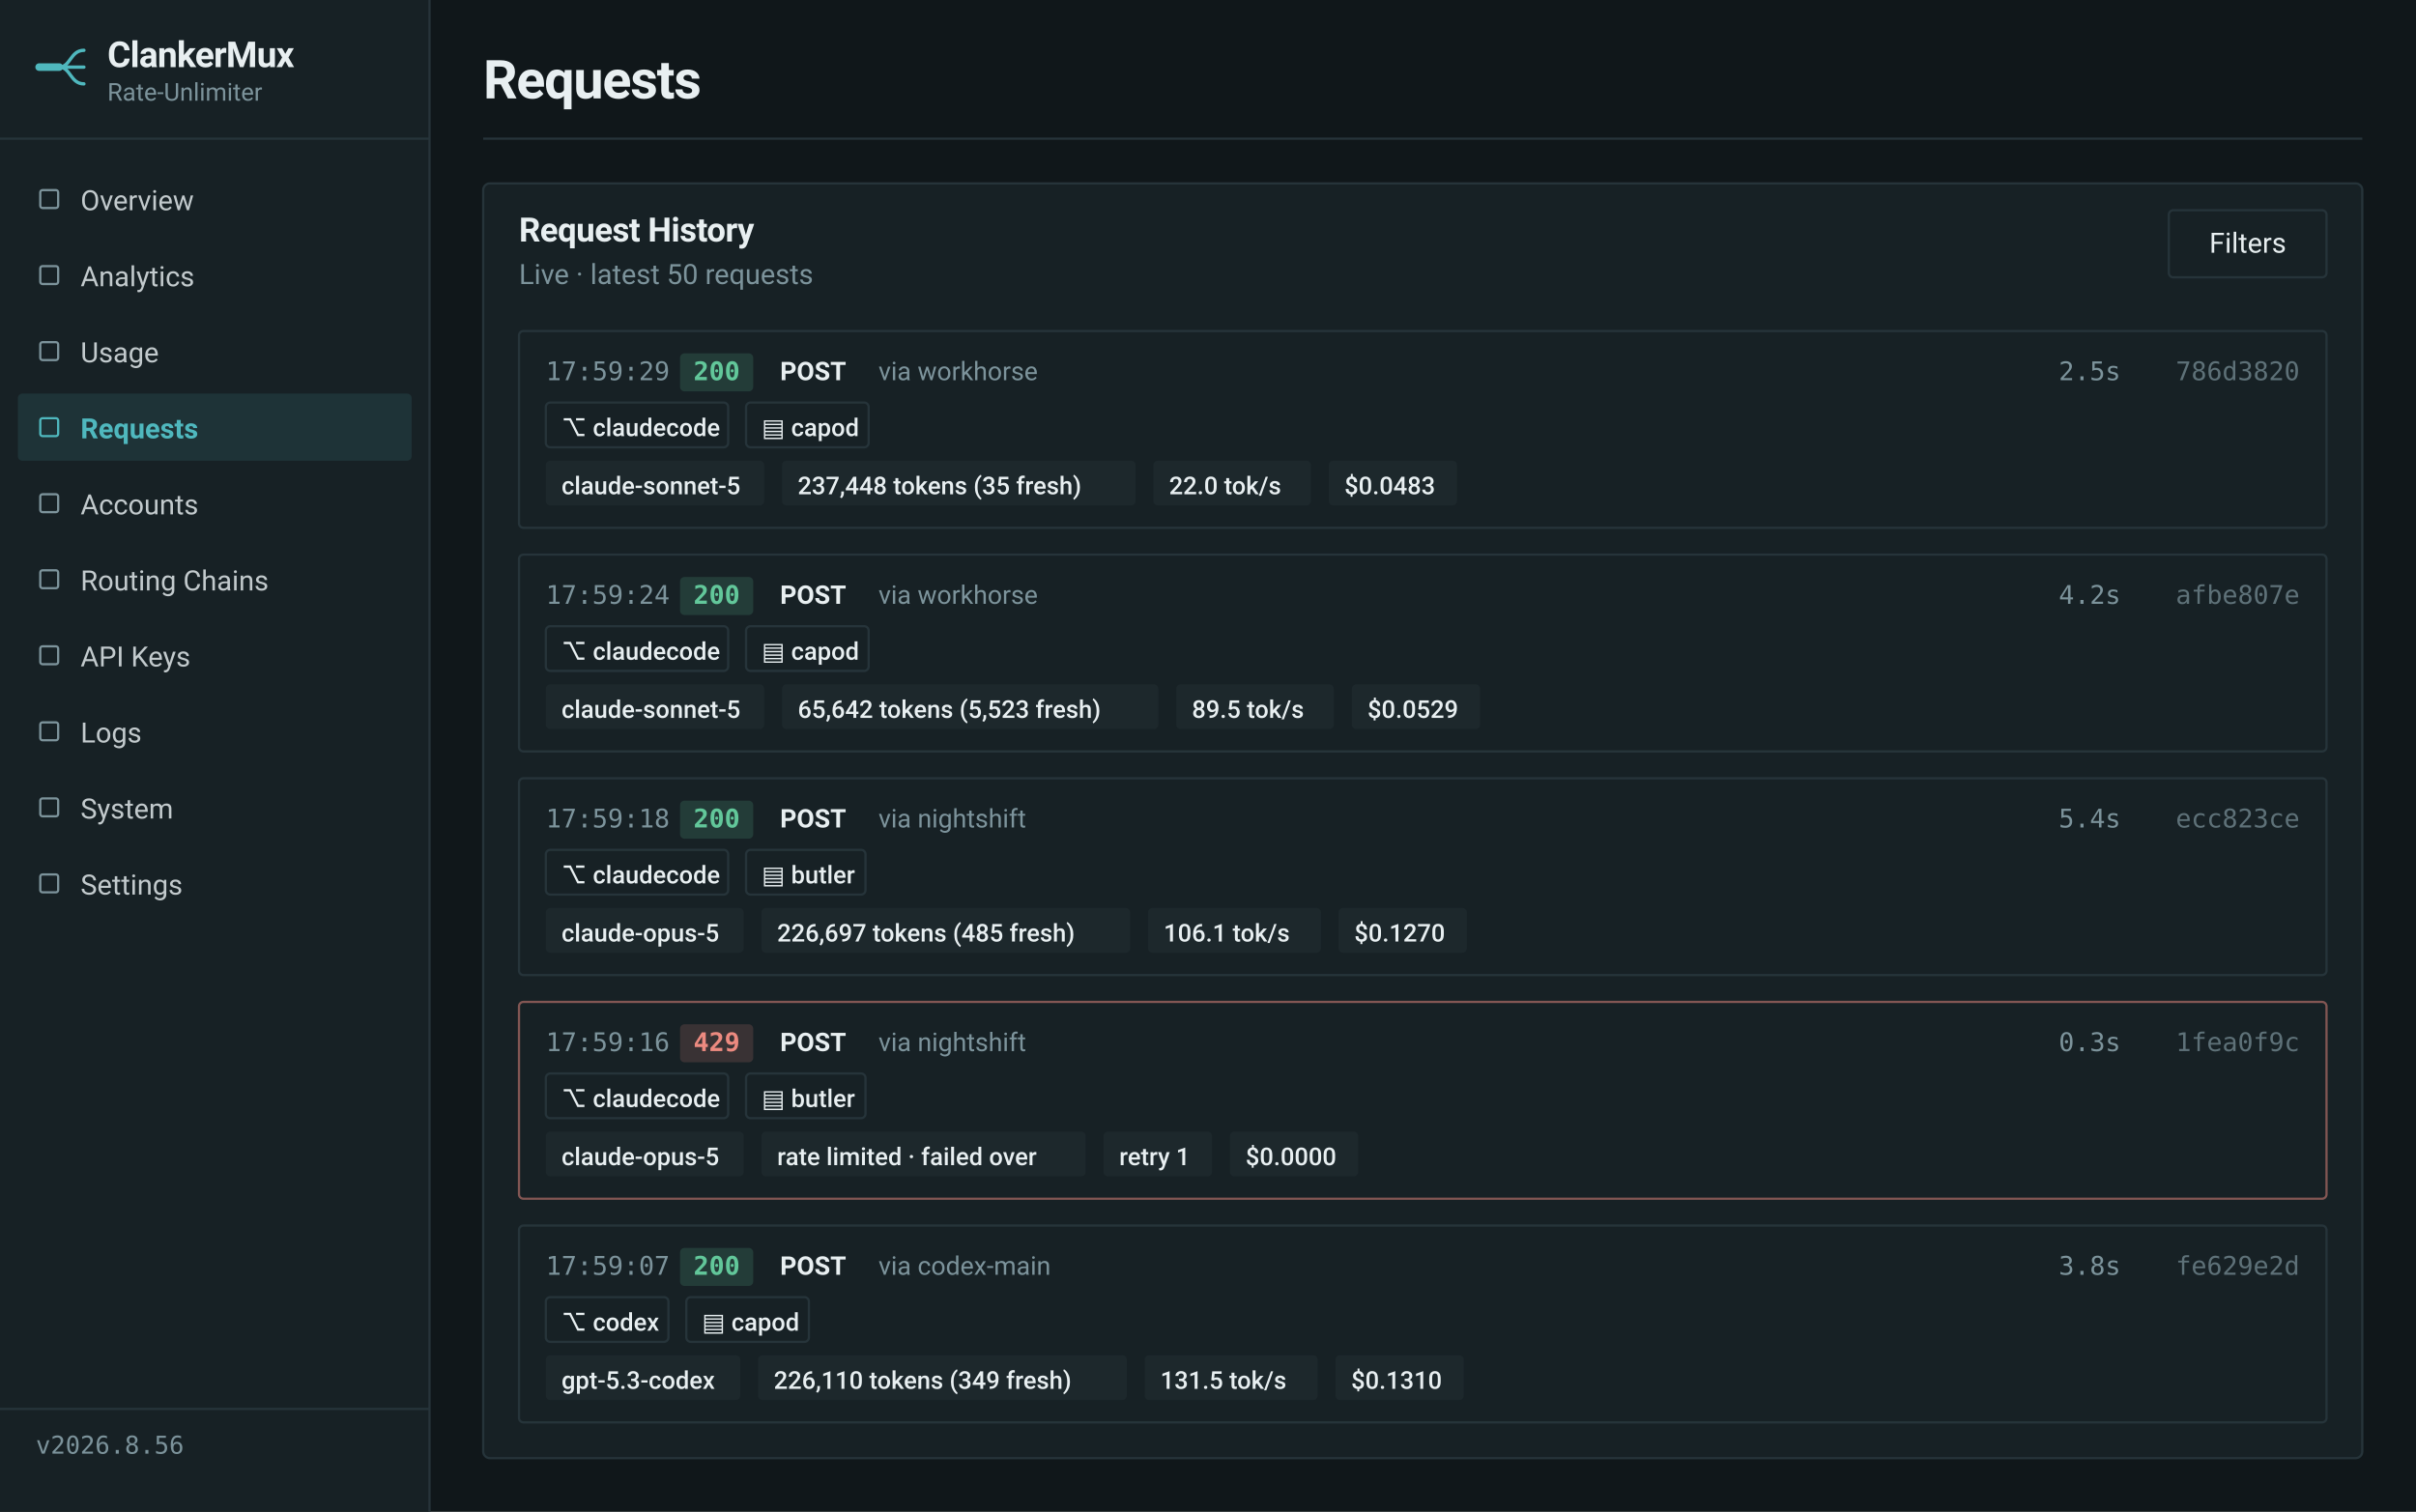
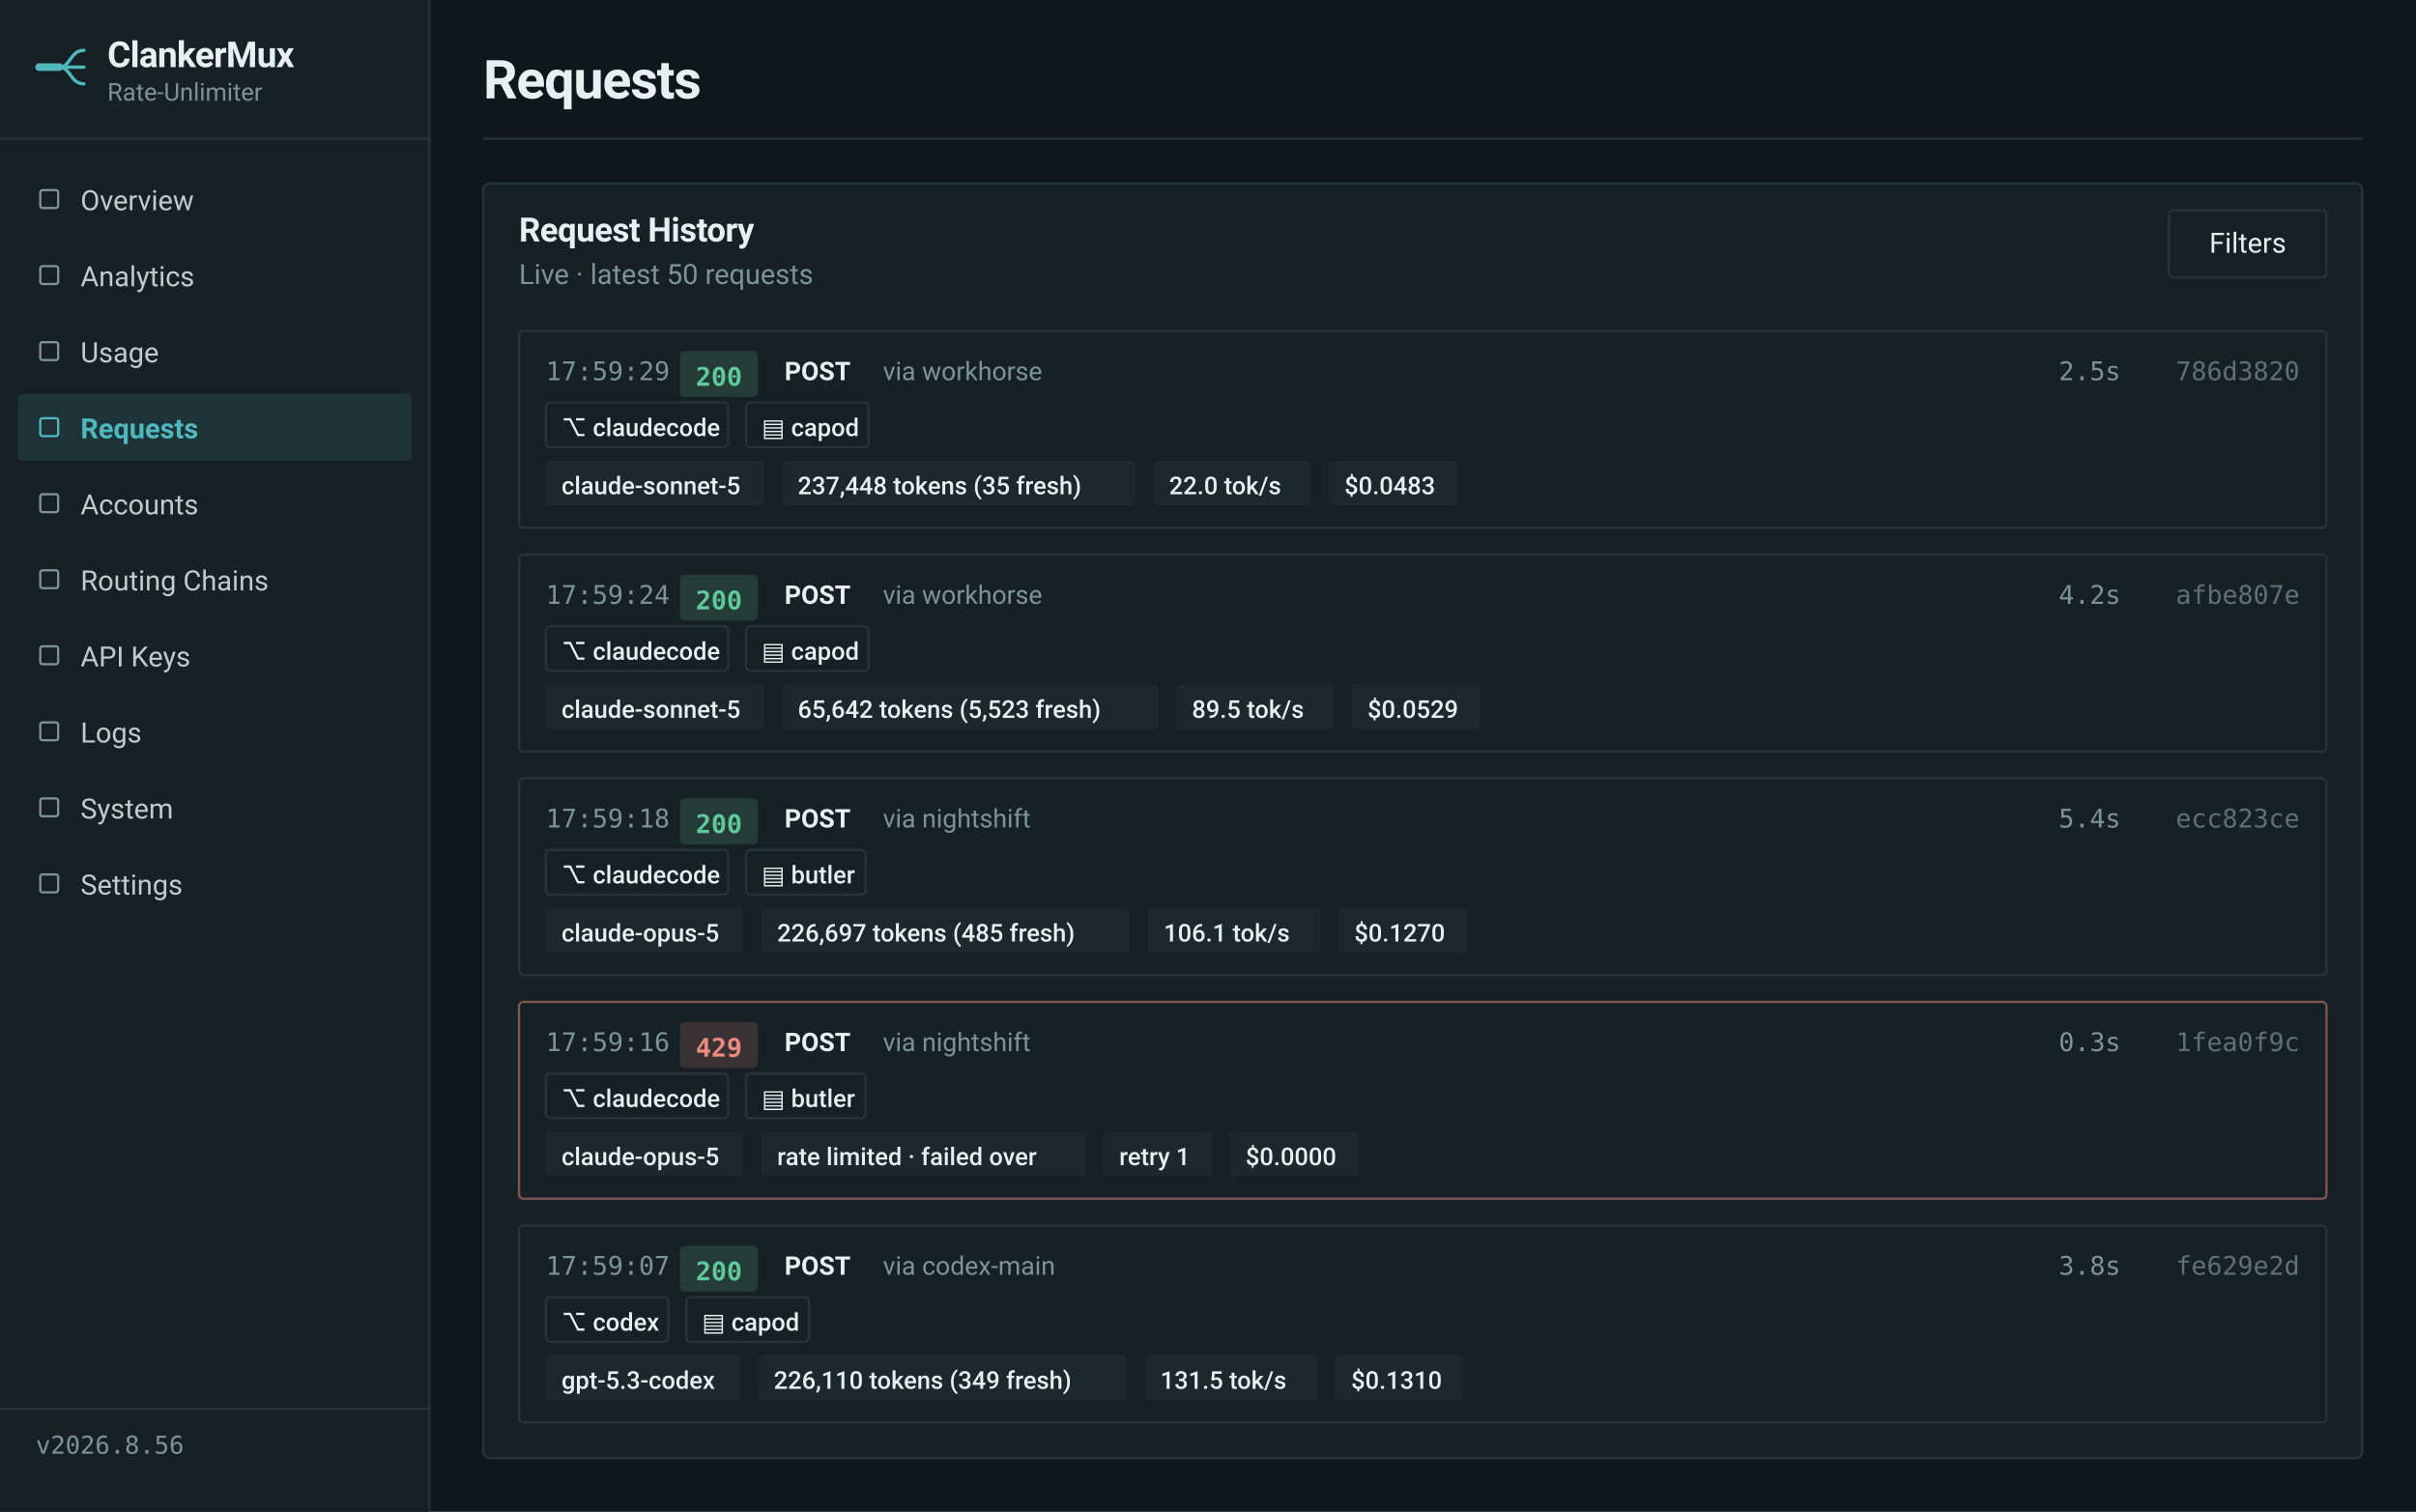
<svg xmlns="http://www.w3.org/2000/svg" viewBox="0 0 1080 676" width="1080" height="676" role="img">
  <rect x="0" y="0" width="1080" height="676" rx="0" fill="#10171a" />
  <rect x="0" y="0" width="192" height="676" rx="0" fill="#172125" />
  <line x1="192" y1="0" x2="192" y2="676" stroke="#26343a" />
  <g transform="translate(16 18) scale(1)" fill="none" stroke="#4fb8be" stroke-linecap="round">
    <path d="M1.5 12h9" stroke-width="3.4" />
    <path d="M10.5 12c5 0 5-7.5 11-7.5M10.5 12h11M10.5 12c5 0 5 7.5 11 7.5" stroke-width="1.5" />
  </g>
  <text x="48" y="30" font-family="Geist, ui-sans-serif, system-ui, -apple-system, 'Segoe UI', Roboto, Helvetica, Arial, sans-serif" font-size="16" fill="#e8eff1" font-weight="600" letter-spacing="-0.3">ClankerMux</text>
  <text x="48" y="45" font-family="Geist, ui-sans-serif, system-ui, -apple-system, 'Segoe UI', Roboto, Helvetica, Arial, sans-serif" font-size="11" fill="#7c939b">Rate-Unlimiter</text>
  <line x1="0" y1="62" x2="192" y2="62" stroke="#26343a" />
  <rect x="18" y="85" width="8" height="8" rx="1" fill="none" stroke="#7c939b" />
  <text x="36" y="94" font-family="Geist, ui-sans-serif, system-ui, -apple-system, 'Segoe UI', Roboto, Helvetica, Arial, sans-serif" font-size="12.5" fill="#e8eff1" font-weight="400" opacity="0.82">Overview</text>
  <rect x="18" y="119" width="8" height="8" rx="1" fill="none" stroke="#7c939b" />
  <text x="36" y="128" font-family="Geist, ui-sans-serif, system-ui, -apple-system, 'Segoe UI', Roboto, Helvetica, Arial, sans-serif" font-size="12.5" fill="#e8eff1" font-weight="400" opacity="0.82">Analytics</text>
  <rect x="18" y="153" width="8" height="8" rx="1" fill="none" stroke="#7c939b" />
  <text x="36" y="162" font-family="Geist, ui-sans-serif, system-ui, -apple-system, 'Segoe UI', Roboto, Helvetica, Arial, sans-serif" font-size="12.5" fill="#e8eff1" font-weight="400" opacity="0.82">Usage</text>
  <rect x="8" y="176" width="176" height="30" rx="2" fill="#1e3337" />
  <rect x="18" y="187" width="8" height="8" rx="1" fill="none" stroke="#4fb8be" />
  <text x="36" y="196" font-family="Geist, ui-sans-serif, system-ui, -apple-system, 'Segoe UI', Roboto, Helvetica, Arial, sans-serif" font-size="12.5" fill="#4fb8be" font-weight="600" opacity="1">Requests</text>
  <rect x="18" y="221" width="8" height="8" rx="1" fill="none" stroke="#7c939b" />
  <text x="36" y="230" font-family="Geist, ui-sans-serif, system-ui, -apple-system, 'Segoe UI', Roboto, Helvetica, Arial, sans-serif" font-size="12.5" fill="#e8eff1" font-weight="400" opacity="0.82">Accounts</text>
  <rect x="18" y="255" width="8" height="8" rx="1" fill="none" stroke="#7c939b" />
  <text x="36" y="264" font-family="Geist, ui-sans-serif, system-ui, -apple-system, 'Segoe UI', Roboto, Helvetica, Arial, sans-serif" font-size="12.5" fill="#e8eff1" font-weight="400" opacity="0.82">Routing Chains</text>
  <rect x="18" y="289" width="8" height="8" rx="1" fill="none" stroke="#7c939b" />
  <text x="36" y="298" font-family="Geist, ui-sans-serif, system-ui, -apple-system, 'Segoe UI', Roboto, Helvetica, Arial, sans-serif" font-size="12.5" fill="#e8eff1" font-weight="400" opacity="0.82">API Keys</text>
  <rect x="18" y="323" width="8" height="8" rx="1" fill="none" stroke="#7c939b" />
  <text x="36" y="332" font-family="Geist, ui-sans-serif, system-ui, -apple-system, 'Segoe UI', Roboto, Helvetica, Arial, sans-serif" font-size="12.5" fill="#e8eff1" font-weight="400" opacity="0.82">Logs</text>
  <rect x="18" y="357" width="8" height="8" rx="1" fill="none" stroke="#7c939b" />
  <text x="36" y="366" font-family="Geist, ui-sans-serif, system-ui, -apple-system, 'Segoe UI', Roboto, Helvetica, Arial, sans-serif" font-size="12.5" fill="#e8eff1" font-weight="400" opacity="0.82">System</text>
  <rect x="18" y="391" width="8" height="8" rx="1" fill="none" stroke="#7c939b" />
  <text x="36" y="400" font-family="Geist, ui-sans-serif, system-ui, -apple-system, 'Segoe UI', Roboto, Helvetica, Arial, sans-serif" font-size="12.5" fill="#e8eff1" font-weight="400" opacity="0.82">Settings</text>
  <line x1="0" y1="630" x2="192" y2="630" stroke="#26343a" />
  <text x="16" y="650" font-family="'Geist Mono', ui-monospace, SFMono-Regular, Menlo, Consolas, monospace" font-size="11" fill="#7c939b">v2026.8.56</text>
  <text x="216" y="44" font-family="Geist, ui-sans-serif, system-ui, -apple-system, 'Segoe UI', Roboto, Helvetica, Arial, sans-serif" font-size="24" fill="#e8eff1" font-weight="600" letter-spacing="-0.5">Requests</text>
  <line x1="216" y1="62" x2="1056" y2="62" stroke="#26343a" />
  <rect x="216" y="82" width="840" height="570" rx="3" fill="#172125" stroke="#26343a" />
  <text x="232" y="108" font-family="Geist, ui-sans-serif, system-ui, -apple-system, 'Segoe UI', Roboto, Helvetica, Arial, sans-serif" font-size="15" fill="#e8eff1" font-weight="600" letter-spacing="-0.2">Request History</text>
  <text x="232" y="127" font-family="Geist, ui-sans-serif, system-ui, -apple-system, 'Segoe UI', Roboto, Helvetica, Arial, sans-serif" font-size="12.5" fill="#7c939b">Live · latest 50 requests</text>
  <rect x="969.5" y="94" width="70.5" height="30" rx="2" fill="none" stroke="#26343a" />
  <text x="1004.8" y="113" font-family="Geist, ui-sans-serif, system-ui, -apple-system, 'Segoe UI', Roboto, Helvetica, Arial, sans-serif" font-size="12.5" fill="#e8eff1" text-anchor="middle">Filters</text>
  <rect x="232" y="148" width="808" height="88" rx="2" fill="none" stroke="#26343a" />
  <text x="244" y="170" font-family="'Geist Mono', ui-monospace, SFMono-Regular, Menlo, Consolas, monospace" font-size="11.5" fill="#7c939b">17:59:29</text>
-   <rect x="304" y="158" width="32.7" height="17" rx="2" fill="#233c38" />
-   <text x="310" y="170" font-family="'Geist Mono', ui-monospace, SFMono-Regular, Menlo, Consolas, monospace" font-size="11.5" fill="#62c79a" font-weight="600">200</text>
-   <text x="348.7" y="170" font-family="Geist, ui-sans-serif, system-ui, -apple-system, 'Segoe UI', Roboto, Helvetica, Arial, sans-serif" font-size="11.5" fill="#e8eff1" font-weight="600">POST</text>
-   <text x="392.7" y="170" font-family="Geist, ui-sans-serif, system-ui, -apple-system, 'Segoe UI', Roboto, Helvetica, Arial, sans-serif" font-size="11.5" fill="#7c939b">via workhorse</text>
+   <rect x="304" y="157" width="34.7" height="20.5" rx="2" fill="#233c38" />
+   <text x="311" y="172.5" font-family="'Geist Mono', ui-monospace, SFMono-Regular, Menlo, Consolas, monospace" font-size="11.5" fill="#62c79a" font-weight="600">200</text>
+   <text x="350.7" y="170" font-family="Geist, ui-sans-serif, system-ui, -apple-system, 'Segoe UI', Roboto, Helvetica, Arial, sans-serif" font-size="11.5" fill="#e8eff1" font-weight="600">POST</text>
+   <text x="394.7" y="170" font-family="Geist, ui-sans-serif, system-ui, -apple-system, 'Segoe UI', Roboto, Helvetica, Arial, sans-serif" font-size="11.5" fill="#7c939b">via workhorse</text>
  <text x="948" y="170" font-family="'Geist Mono', ui-monospace, SFMono-Regular, Menlo, Consolas, monospace" font-size="11.5" fill="#7c939b" text-anchor="end">2.5s</text>
  <text x="1028" y="170" font-family="'Geist Mono', ui-monospace, SFMono-Regular, Menlo, Consolas, monospace" font-size="11.5" fill="#7c939b" text-anchor="end" opacity="0.7">786d3820</text>
  <rect x="244" y="180" width="81.5" height="20" rx="2" fill="none" stroke="#26343a" />
  <text x="251" y="195" font-family="Geist, ui-sans-serif, system-ui, -apple-system, 'Segoe UI', Roboto, Helvetica, Arial, sans-serif" font-size="11" fill="#e8eff1" font-weight="500">⌥ claudecode</text>
  <rect x="333.5" y="180" width="54.8" height="20" rx="2" fill="none" stroke="#26343a" />
  <text x="340.5" y="195" font-family="Geist, ui-sans-serif, system-ui, -apple-system, 'Segoe UI', Roboto, Helvetica, Arial, sans-serif" font-size="11" fill="#e8eff1" font-weight="500">▤ capod</text>
  <rect x="244" y="206" width="97.6" height="20" rx="2" fill="#1d282c" />
  <text x="251" y="221" font-family="Geist, ui-sans-serif, system-ui, -apple-system, 'Segoe UI', Roboto, Helvetica, Arial, sans-serif" font-size="11" fill="#e8eff1" font-weight="500">claude-sonnet-5</text>
  <rect x="349.6" y="206" width="158" height="20" rx="2" fill="#1d282c" />
  <text x="356.6" y="221" font-family="Geist, ui-sans-serif, system-ui, -apple-system, 'Segoe UI', Roboto, Helvetica, Arial, sans-serif" font-size="11" fill="#e8eff1" font-weight="500">237,448 tokens (35 fresh)</text>
  <rect x="515.6" y="206" width="70.4" height="20" rx="2" fill="#1d282c" />
  <text x="522.6" y="221" font-family="Geist, ui-sans-serif, system-ui, -apple-system, 'Segoe UI', Roboto, Helvetica, Arial, sans-serif" font-size="11" fill="#e8eff1" font-weight="500">22.0 tok/s</text>
  <rect x="594" y="206" width="57.3" height="20" rx="2" fill="#1d282c" />
  <text x="601" y="221" font-family="Geist, ui-sans-serif, system-ui, -apple-system, 'Segoe UI', Roboto, Helvetica, Arial, sans-serif" font-size="11" fill="#e8eff1" font-weight="500">$0.0483</text>
  <rect x="232" y="248" width="808" height="88" rx="2" fill="none" stroke="#26343a" />
  <text x="244" y="270" font-family="'Geist Mono', ui-monospace, SFMono-Regular, Menlo, Consolas, monospace" font-size="11.5" fill="#7c939b">17:59:24</text>
-   <rect x="304" y="258" width="32.7" height="17" rx="2" fill="#233c38" />
-   <text x="310" y="270" font-family="'Geist Mono', ui-monospace, SFMono-Regular, Menlo, Consolas, monospace" font-size="11.5" fill="#62c79a" font-weight="600">200</text>
-   <text x="348.7" y="270" font-family="Geist, ui-sans-serif, system-ui, -apple-system, 'Segoe UI', Roboto, Helvetica, Arial, sans-serif" font-size="11.5" fill="#e8eff1" font-weight="600">POST</text>
-   <text x="392.7" y="270" font-family="Geist, ui-sans-serif, system-ui, -apple-system, 'Segoe UI', Roboto, Helvetica, Arial, sans-serif" font-size="11.5" fill="#7c939b">via workhorse</text>
+   <rect x="304" y="257" width="34.7" height="20.5" rx="2" fill="#233c38" />
+   <text x="311" y="272.5" font-family="'Geist Mono', ui-monospace, SFMono-Regular, Menlo, Consolas, monospace" font-size="11.5" fill="#62c79a" font-weight="600">200</text>
+   <text x="350.7" y="270" font-family="Geist, ui-sans-serif, system-ui, -apple-system, 'Segoe UI', Roboto, Helvetica, Arial, sans-serif" font-size="11.5" fill="#e8eff1" font-weight="600">POST</text>
+   <text x="394.7" y="270" font-family="Geist, ui-sans-serif, system-ui, -apple-system, 'Segoe UI', Roboto, Helvetica, Arial, sans-serif" font-size="11.5" fill="#7c939b">via workhorse</text>
  <text x="948" y="270" font-family="'Geist Mono', ui-monospace, SFMono-Regular, Menlo, Consolas, monospace" font-size="11.5" fill="#7c939b" text-anchor="end">4.2s</text>
  <text x="1028" y="270" font-family="'Geist Mono', ui-monospace, SFMono-Regular, Menlo, Consolas, monospace" font-size="11.5" fill="#7c939b" text-anchor="end" opacity="0.7">afbe807e</text>
  <rect x="244" y="280" width="81.5" height="20" rx="2" fill="none" stroke="#26343a" />
  <text x="251" y="295" font-family="Geist, ui-sans-serif, system-ui, -apple-system, 'Segoe UI', Roboto, Helvetica, Arial, sans-serif" font-size="11" fill="#e8eff1" font-weight="500">⌥ claudecode</text>
  <rect x="333.5" y="280" width="54.8" height="20" rx="2" fill="none" stroke="#26343a" />
  <text x="340.5" y="295" font-family="Geist, ui-sans-serif, system-ui, -apple-system, 'Segoe UI', Roboto, Helvetica, Arial, sans-serif" font-size="11" fill="#e8eff1" font-weight="500">▤ capod</text>
  <rect x="244" y="306" width="97.6" height="20" rx="2" fill="#1d282c" />
  <text x="251" y="321" font-family="Geist, ui-sans-serif, system-ui, -apple-system, 'Segoe UI', Roboto, Helvetica, Arial, sans-serif" font-size="11" fill="#e8eff1" font-weight="500">claude-sonnet-5</text>
  <rect x="349.6" y="306" width="168.2" height="20" rx="2" fill="#1d282c" />
  <text x="356.6" y="321" font-family="Geist, ui-sans-serif, system-ui, -apple-system, 'Segoe UI', Roboto, Helvetica, Arial, sans-serif" font-size="11" fill="#e8eff1" font-weight="500">65,642 tokens (5,523 fresh)</text>
  <rect x="525.8" y="306" width="70.4" height="20" rx="2" fill="#1d282c" />
  <text x="532.8" y="321" font-family="Geist, ui-sans-serif, system-ui, -apple-system, 'Segoe UI', Roboto, Helvetica, Arial, sans-serif" font-size="11" fill="#e8eff1" font-weight="500">89.5 tok/s</text>
  <rect x="604.3" y="306" width="57.3" height="20" rx="2" fill="#1d282c" />
  <text x="611.3" y="321" font-family="Geist, ui-sans-serif, system-ui, -apple-system, 'Segoe UI', Roboto, Helvetica, Arial, sans-serif" font-size="11" fill="#e8eff1" font-weight="500">$0.0529</text>
  <rect x="232" y="348" width="808" height="88" rx="2" fill="none" stroke="#26343a" />
  <text x="244" y="370" font-family="'Geist Mono', ui-monospace, SFMono-Regular, Menlo, Consolas, monospace" font-size="11.5" fill="#7c939b">17:59:18</text>
-   <rect x="304" y="358" width="32.7" height="17" rx="2" fill="#233c38" />
-   <text x="310" y="370" font-family="'Geist Mono', ui-monospace, SFMono-Regular, Menlo, Consolas, monospace" font-size="11.5" fill="#62c79a" font-weight="600">200</text>
-   <text x="348.7" y="370" font-family="Geist, ui-sans-serif, system-ui, -apple-system, 'Segoe UI', Roboto, Helvetica, Arial, sans-serif" font-size="11.5" fill="#e8eff1" font-weight="600">POST</text>
-   <text x="392.7" y="370" font-family="Geist, ui-sans-serif, system-ui, -apple-system, 'Segoe UI', Roboto, Helvetica, Arial, sans-serif" font-size="11.5" fill="#7c939b">via nightshift</text>
+   <rect x="304" y="357" width="34.7" height="20.5" rx="2" fill="#233c38" />
+   <text x="311" y="372.5" font-family="'Geist Mono', ui-monospace, SFMono-Regular, Menlo, Consolas, monospace" font-size="11.5" fill="#62c79a" font-weight="600">200</text>
+   <text x="350.7" y="370" font-family="Geist, ui-sans-serif, system-ui, -apple-system, 'Segoe UI', Roboto, Helvetica, Arial, sans-serif" font-size="11.5" fill="#e8eff1" font-weight="600">POST</text>
+   <text x="394.7" y="370" font-family="Geist, ui-sans-serif, system-ui, -apple-system, 'Segoe UI', Roboto, Helvetica, Arial, sans-serif" font-size="11.5" fill="#7c939b">via nightshift</text>
  <text x="948" y="370" font-family="'Geist Mono', ui-monospace, SFMono-Regular, Menlo, Consolas, monospace" font-size="11.5" fill="#7c939b" text-anchor="end">5.4s</text>
  <text x="1028" y="370" font-family="'Geist Mono', ui-monospace, SFMono-Regular, Menlo, Consolas, monospace" font-size="11.5" fill="#7c939b" text-anchor="end" opacity="0.7">ecc823ce</text>
  <rect x="244" y="380" width="81.5" height="20" rx="2" fill="none" stroke="#26343a" />
  <text x="251" y="395" font-family="Geist, ui-sans-serif, system-ui, -apple-system, 'Segoe UI', Roboto, Helvetica, Arial, sans-serif" font-size="11" fill="#e8eff1" font-weight="500">⌥ claudecode</text>
  <rect x="333.5" y="380" width="53.4" height="20" rx="2" fill="none" stroke="#26343a" />
  <text x="340.5" y="395" font-family="Geist, ui-sans-serif, system-ui, -apple-system, 'Segoe UI', Roboto, Helvetica, Arial, sans-serif" font-size="11" fill="#e8eff1" font-weight="500">▤ butler</text>
  <rect x="244" y="406" width="88.4" height="20" rx="2" fill="#1d282c" />
  <text x="251" y="421" font-family="Geist, ui-sans-serif, system-ui, -apple-system, 'Segoe UI', Roboto, Helvetica, Arial, sans-serif" font-size="11" fill="#e8eff1" font-weight="500">claude-opus-5</text>
  <rect x="340.4" y="406" width="164.8" height="20" rx="2" fill="#1d282c" />
  <text x="347.4" y="421" font-family="Geist, ui-sans-serif, system-ui, -apple-system, 'Segoe UI', Roboto, Helvetica, Arial, sans-serif" font-size="11" fill="#e8eff1" font-weight="500">226,697 tokens (485 fresh)</text>
  <rect x="513.2" y="406" width="77.3" height="20" rx="2" fill="#1d282c" />
  <text x="520.2" y="421" font-family="Geist, ui-sans-serif, system-ui, -apple-system, 'Segoe UI', Roboto, Helvetica, Arial, sans-serif" font-size="11" fill="#e8eff1" font-weight="500">106.1 tok/s</text>
  <rect x="598.4" y="406" width="57.3" height="20" rx="2" fill="#1d282c" />
  <text x="605.4" y="421" font-family="Geist, ui-sans-serif, system-ui, -apple-system, 'Segoe UI', Roboto, Helvetica, Arial, sans-serif" font-size="11" fill="#e8eff1" font-weight="500">$0.1270</text>
  <rect x="232" y="448" width="808" height="88" rx="2" fill="none" stroke="#825653" />
  <text x="244" y="470" font-family="'Geist Mono', ui-monospace, SFMono-Regular, Menlo, Consolas, monospace" font-size="11.5" fill="#7c939b">17:59:16</text>
-   <rect x="304" y="458" width="32.7" height="17" rx="2" fill="#393234" />
-   <text x="310" y="470" font-family="'Geist Mono', ui-monospace, SFMono-Regular, Menlo, Consolas, monospace" font-size="11.5" fill="#ec8a80" font-weight="600">429</text>
-   <text x="348.7" y="470" font-family="Geist, ui-sans-serif, system-ui, -apple-system, 'Segoe UI', Roboto, Helvetica, Arial, sans-serif" font-size="11.5" fill="#e8eff1" font-weight="600">POST</text>
-   <text x="392.7" y="470" font-family="Geist, ui-sans-serif, system-ui, -apple-system, 'Segoe UI', Roboto, Helvetica, Arial, sans-serif" font-size="11.5" fill="#7c939b">via nightshift</text>
+   <rect x="304" y="457" width="34.7" height="20.5" rx="2" fill="#393234" />
+   <text x="311" y="472.5" font-family="'Geist Mono', ui-monospace, SFMono-Regular, Menlo, Consolas, monospace" font-size="11.5" fill="#ec8a80" font-weight="600">429</text>
+   <text x="350.7" y="470" font-family="Geist, ui-sans-serif, system-ui, -apple-system, 'Segoe UI', Roboto, Helvetica, Arial, sans-serif" font-size="11.5" fill="#e8eff1" font-weight="600">POST</text>
+   <text x="394.7" y="470" font-family="Geist, ui-sans-serif, system-ui, -apple-system, 'Segoe UI', Roboto, Helvetica, Arial, sans-serif" font-size="11.5" fill="#7c939b">via nightshift</text>
  <text x="948" y="470" font-family="'Geist Mono', ui-monospace, SFMono-Regular, Menlo, Consolas, monospace" font-size="11.5" fill="#7c939b" text-anchor="end">0.3s</text>
  <text x="1028" y="470" font-family="'Geist Mono', ui-monospace, SFMono-Regular, Menlo, Consolas, monospace" font-size="11.5" fill="#7c939b" text-anchor="end" opacity="0.7">1fea0f9c</text>
  <rect x="244" y="480" width="81.5" height="20" rx="2" fill="none" stroke="#26343a" />
  <text x="251" y="495" font-family="Geist, ui-sans-serif, system-ui, -apple-system, 'Segoe UI', Roboto, Helvetica, Arial, sans-serif" font-size="11" fill="#e8eff1" font-weight="500">⌥ claudecode</text>
  <rect x="333.5" y="480" width="53.4" height="20" rx="2" fill="none" stroke="#26343a" />
  <text x="340.5" y="495" font-family="Geist, ui-sans-serif, system-ui, -apple-system, 'Segoe UI', Roboto, Helvetica, Arial, sans-serif" font-size="11" fill="#e8eff1" font-weight="500">▤ butler</text>
  <rect x="244" y="506" width="88.4" height="20" rx="2" fill="#1d282c" />
  <text x="251" y="521" font-family="Geist, ui-sans-serif, system-ui, -apple-system, 'Segoe UI', Roboto, Helvetica, Arial, sans-serif" font-size="11" fill="#e8eff1" font-weight="500">claude-opus-5</text>
  <rect x="340.4" y="506" width="144.9" height="20" rx="2" fill="#1d282c" />
  <text x="347.4" y="521" font-family="Geist, ui-sans-serif, system-ui, -apple-system, 'Segoe UI', Roboto, Helvetica, Arial, sans-serif" font-size="11" fill="#e8eff1" font-weight="500">rate limited · failed over</text>
  <rect x="493.3" y="506" width="48.5" height="20" rx="2" fill="#1d282c" />
  <text x="500.3" y="521" font-family="Geist, ui-sans-serif, system-ui, -apple-system, 'Segoe UI', Roboto, Helvetica, Arial, sans-serif" font-size="11" fill="#e8eff1" font-weight="500">retry 1</text>
  <rect x="549.8" y="506" width="57.3" height="20" rx="2" fill="#1d282c" />
  <text x="556.8" y="521" font-family="Geist, ui-sans-serif, system-ui, -apple-system, 'Segoe UI', Roboto, Helvetica, Arial, sans-serif" font-size="11" fill="#e8eff1" font-weight="500">$0.0000</text>
  <rect x="232" y="548" width="808" height="88" rx="2" fill="none" stroke="#26343a" />
  <text x="244" y="570" font-family="'Geist Mono', ui-monospace, SFMono-Regular, Menlo, Consolas, monospace" font-size="11.5" fill="#7c939b">17:59:07</text>
-   <rect x="304" y="558" width="32.7" height="17" rx="2" fill="#233c38" />
-   <text x="310" y="570" font-family="'Geist Mono', ui-monospace, SFMono-Regular, Menlo, Consolas, monospace" font-size="11.5" fill="#62c79a" font-weight="600">200</text>
-   <text x="348.7" y="570" font-family="Geist, ui-sans-serif, system-ui, -apple-system, 'Segoe UI', Roboto, Helvetica, Arial, sans-serif" font-size="11.5" fill="#e8eff1" font-weight="600">POST</text>
-   <text x="392.7" y="570" font-family="Geist, ui-sans-serif, system-ui, -apple-system, 'Segoe UI', Roboto, Helvetica, Arial, sans-serif" font-size="11.5" fill="#7c939b">via codex-main</text>
+   <rect x="304" y="557" width="34.7" height="20.5" rx="2" fill="#233c38" />
+   <text x="311" y="572.5" font-family="'Geist Mono', ui-monospace, SFMono-Regular, Menlo, Consolas, monospace" font-size="11.5" fill="#62c79a" font-weight="600">200</text>
+   <text x="350.7" y="570" font-family="Geist, ui-sans-serif, system-ui, -apple-system, 'Segoe UI', Roboto, Helvetica, Arial, sans-serif" font-size="11.5" fill="#e8eff1" font-weight="600">POST</text>
+   <text x="394.7" y="570" font-family="Geist, ui-sans-serif, system-ui, -apple-system, 'Segoe UI', Roboto, Helvetica, Arial, sans-serif" font-size="11.5" fill="#7c939b">via codex-main</text>
  <text x="948" y="570" font-family="'Geist Mono', ui-monospace, SFMono-Regular, Menlo, Consolas, monospace" font-size="11.5" fill="#7c939b" text-anchor="end">3.8s</text>
  <text x="1028" y="570" font-family="'Geist Mono', ui-monospace, SFMono-Regular, Menlo, Consolas, monospace" font-size="11.5" fill="#7c939b" text-anchor="end" opacity="0.7">fe629e2d</text>
  <rect x="244" y="580" width="54.8" height="20" rx="2" fill="none" stroke="#26343a" />
  <text x="251" y="595" font-family="Geist, ui-sans-serif, system-ui, -apple-system, 'Segoe UI', Roboto, Helvetica, Arial, sans-serif" font-size="11" fill="#e8eff1" font-weight="500">⌥ codex</text>
  <rect x="306.8" y="580" width="54.8" height="20" rx="2" fill="none" stroke="#26343a" />
  <text x="313.8" y="595" font-family="Geist, ui-sans-serif, system-ui, -apple-system, 'Segoe UI', Roboto, Helvetica, Arial, sans-serif" font-size="11" fill="#e8eff1" font-weight="500">▤ capod</text>
  <rect x="244" y="606" width="86.9" height="20" rx="2" fill="#1d282c" />
  <text x="251" y="621" font-family="Geist, ui-sans-serif, system-ui, -apple-system, 'Segoe UI', Roboto, Helvetica, Arial, sans-serif" font-size="11" fill="#e8eff1" font-weight="500">gpt-5.3-codex</text>
  <rect x="338.9" y="606" width="164.8" height="20" rx="2" fill="#1d282c" />
  <text x="345.9" y="621" font-family="Geist, ui-sans-serif, system-ui, -apple-system, 'Segoe UI', Roboto, Helvetica, Arial, sans-serif" font-size="11" fill="#e8eff1" font-weight="500">226,110 tokens (349 fresh)</text>
  <rect x="511.7" y="606" width="77.3" height="20" rx="2" fill="#1d282c" />
  <text x="518.7" y="621" font-family="Geist, ui-sans-serif, system-ui, -apple-system, 'Segoe UI', Roboto, Helvetica, Arial, sans-serif" font-size="11" fill="#e8eff1" font-weight="500">131.5 tok/s</text>
  <rect x="597" y="606" width="57.3" height="20" rx="2" fill="#1d282c" />
  <text x="604" y="621" font-family="Geist, ui-sans-serif, system-ui, -apple-system, 'Segoe UI', Roboto, Helvetica, Arial, sans-serif" font-size="11" fill="#e8eff1" font-weight="500">$0.1310</text>
</svg>
